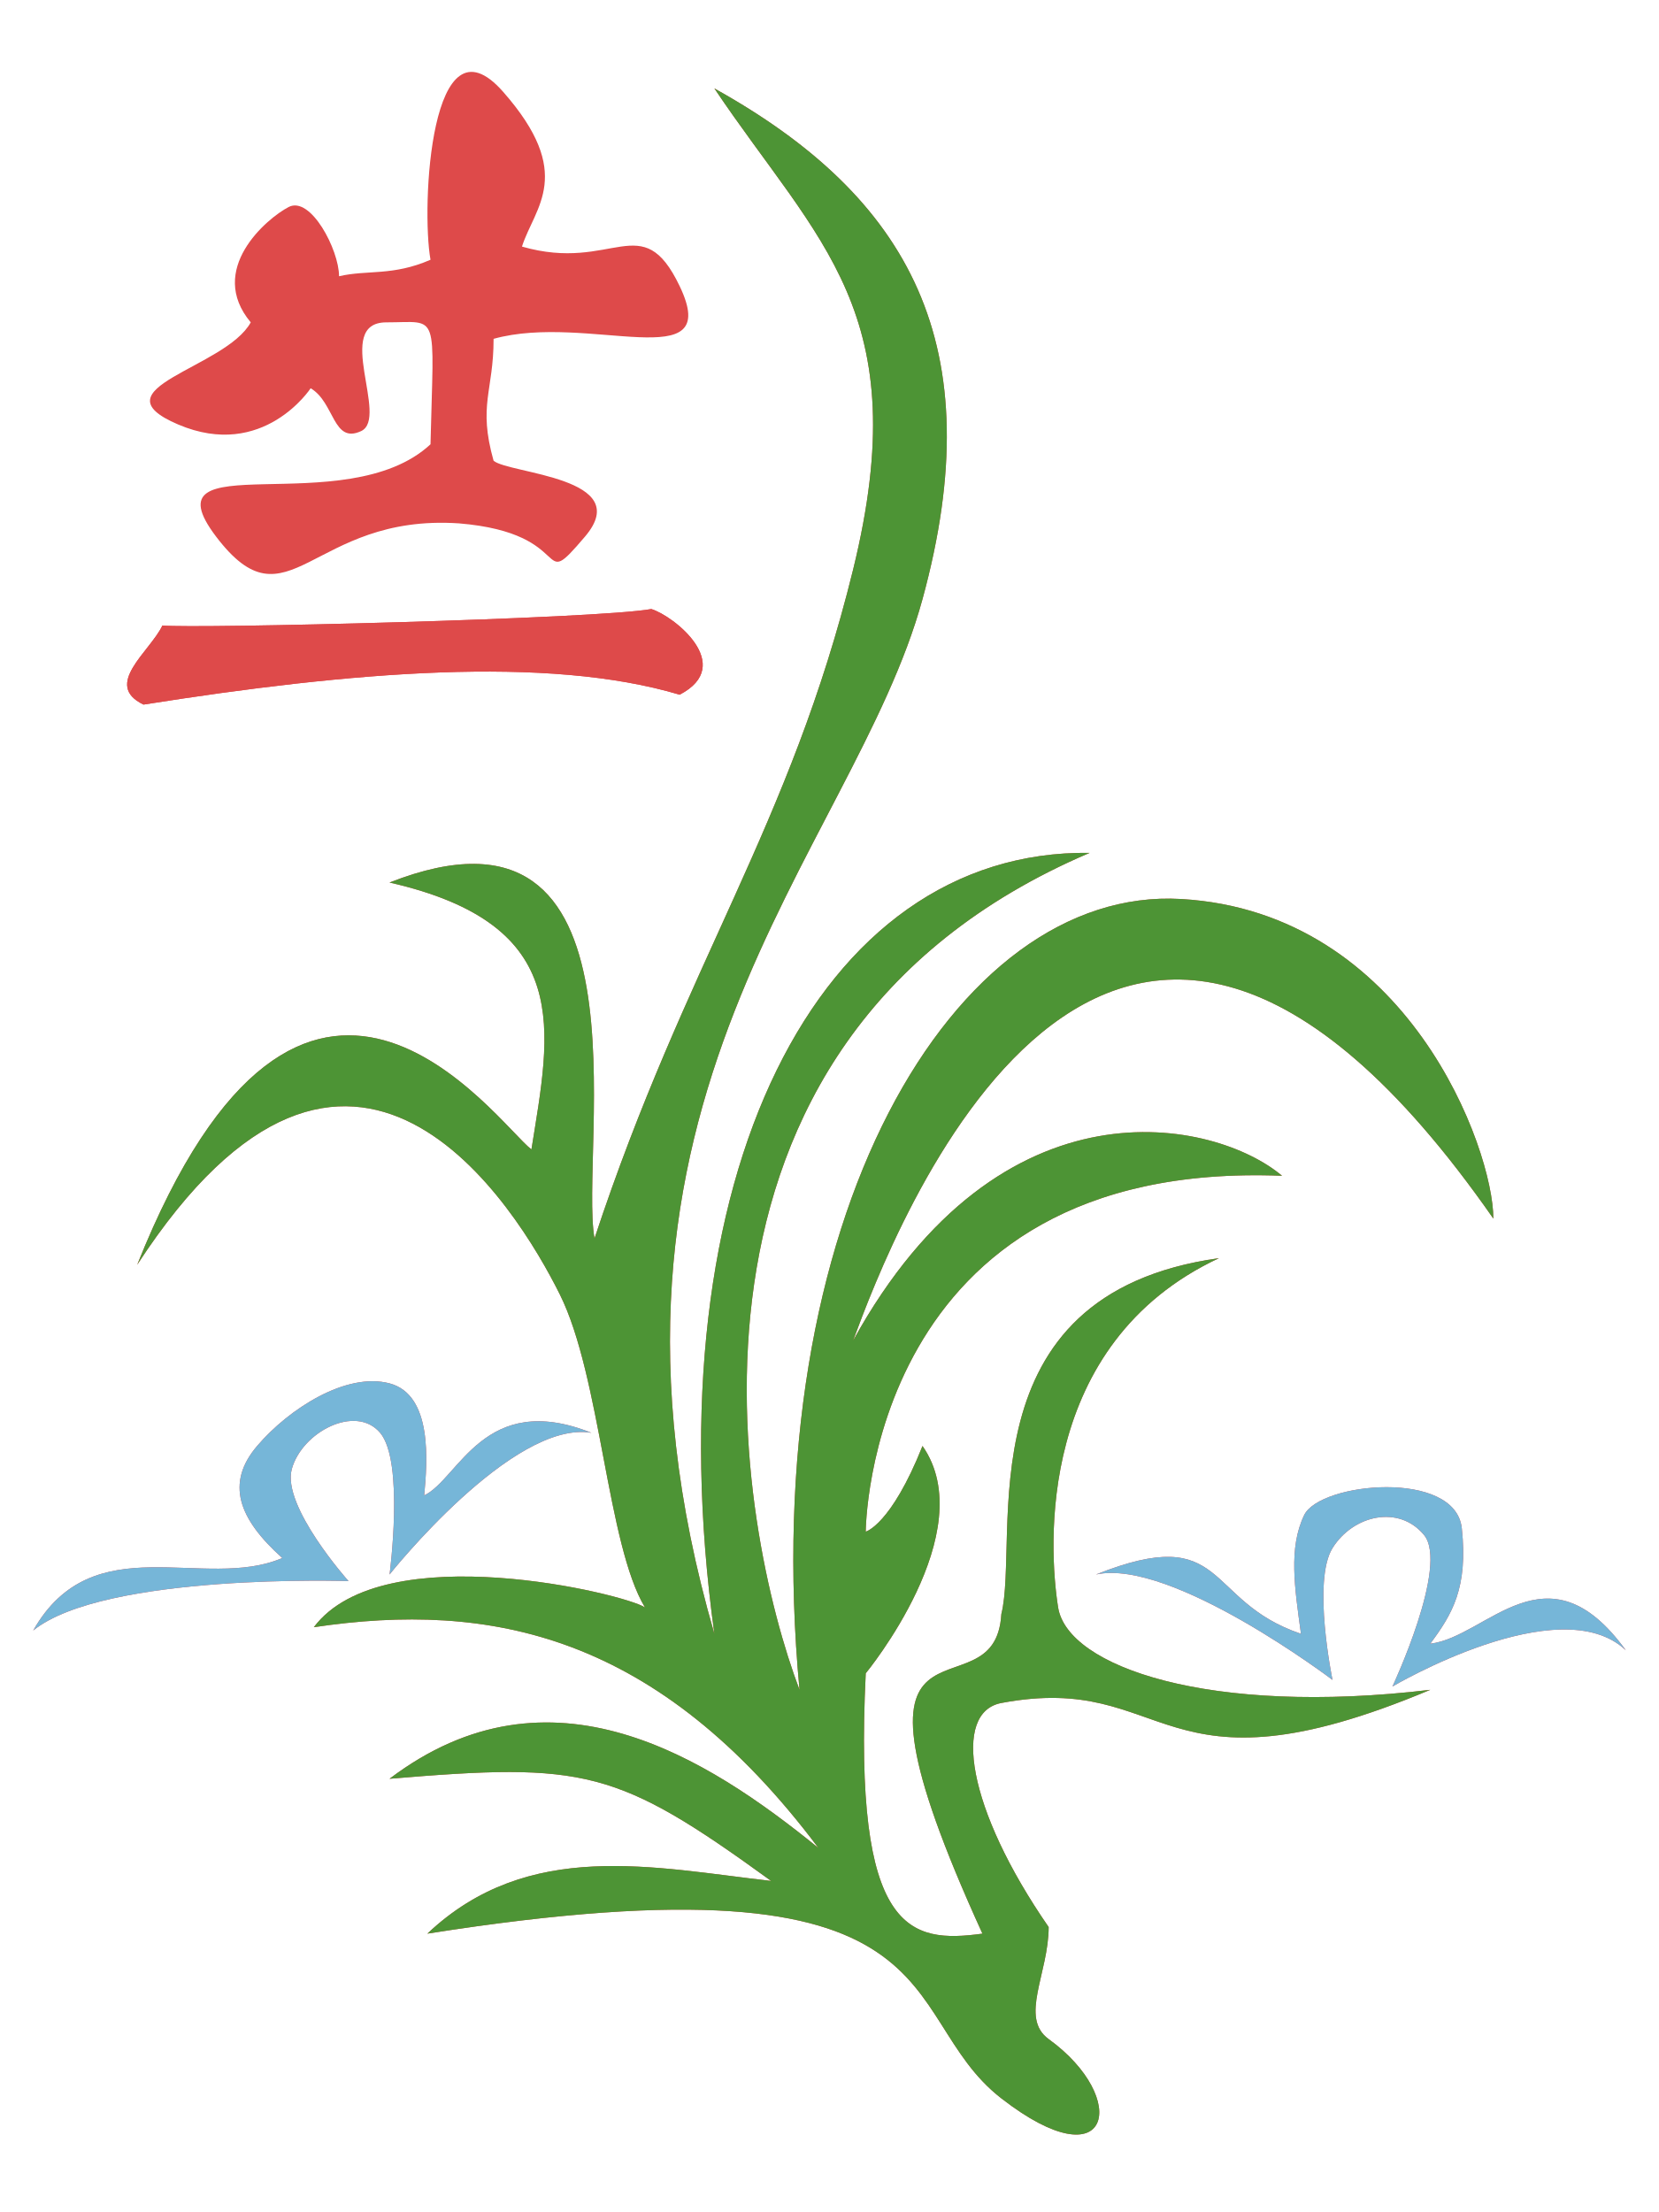
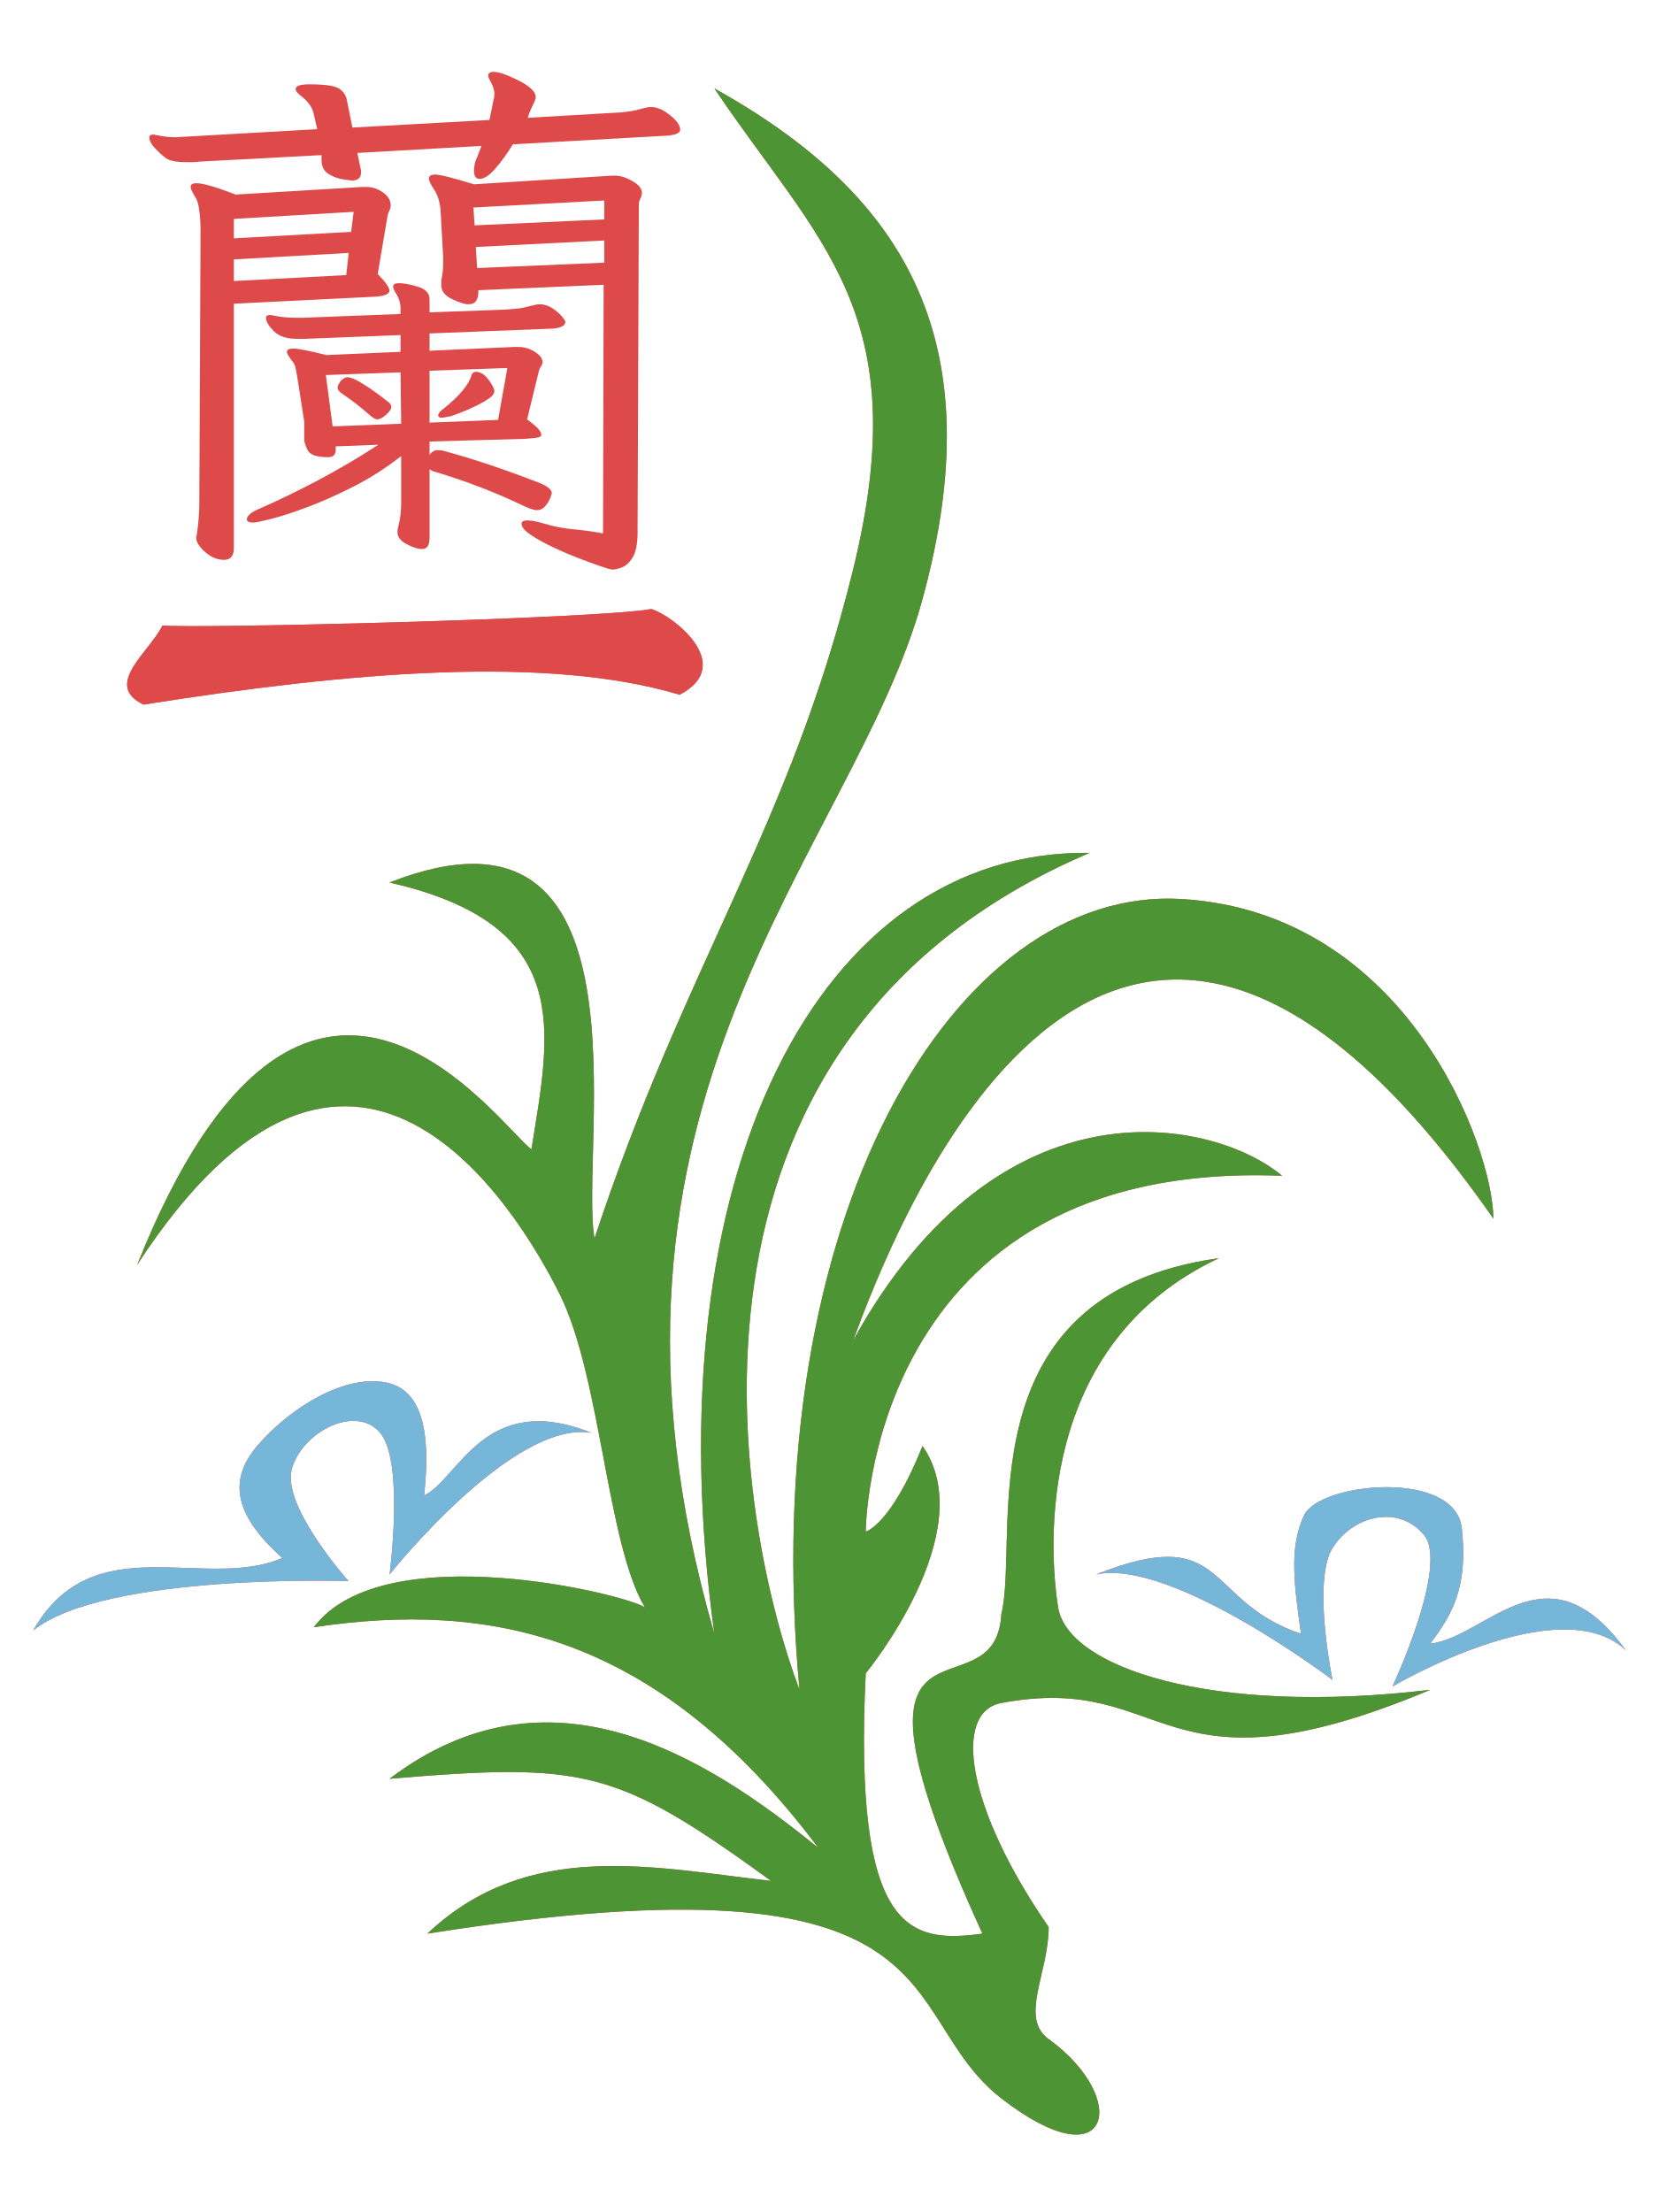
<svg xmlns="http://www.w3.org/2000/svg" viewBox="0 0 300 400" width="300" height="400" fill="none">
  <rect id="rec" width="300" height="400" x="0" y="0" fill="rgb(255,255,255)" fill-opacity="0" />
-   <path id="vec" d="M32.224 76.765C16.825 70.21 40.779 66.635 45.341 58.293C37.357 48.76 48.193 39.524 52.185 37.439C56.177 35.353 61.31 45.185 61.31 49.952C66.443 48.76 71.006 49.952 77.849 46.972C76.138 37.439 77.849 1.688 90.967 16.584C104.084 31.48 96.67 37.439 94.389 44.589C110.928 49.356 116.061 37.439 122.905 51.739C130.889 68.423 106.365 56.506 89.256 61.273C89.256 70.806 86.404 73.19 89.256 83.319C92.107 85.703 114.92 86.298 105.795 97.024C96.67 107.749 104.654 96.428 82.982 94.64C56.177 92.853 52.185 114.303 39.068 97.024C25.951 79.744 62.451 94.64 77.849 80.34C78.42 55.91 79.56 58.293 69.865 58.293C60.17 58.293 70.435 75.573 65.302 77.957C60.17 80.34 60.55 72.792 56.177 70.21C56.177 70.21 47.623 83.319 32.224 76.765Z" fill="rgb(222,74,74)" fill-rule="evenodd" />
+   <path id="vec" transform="matrix(0.1116279 0 0 -0.09771987 20.30233 92.93485)" d="M418 182Q425 175 430.0 175.0Q435 175 443.5 183.5Q452 192 452.0 198.0Q452 204 446 208Q442 212 429.0 223.0Q416 234 402.0 243.5Q388 253 381 253Q376 253 370 246Q365 238 365 234Q365 228 373 222Q386 212 397.0 202.0Q408 192 418 182ZM467 262 468 167 357 162 346 257ZM619 227Q619 234 609.5 248.5Q600 263 589 263Q584 263 582 257Q576 231 537 195Q528 188 528 182Q528 178 534 178Q536 178 544 180Q546 180 547.0 180.5Q548 181 549 181Q555 183 572.0 191.0Q589 199 604.0 209.0Q619 219 619 227ZM640 270 625 174 514 169V265ZM514 134 670 139Q680 140 687.5 141.0Q695 142 695 147Q695 151 690.0 157.5Q685 164 672 175L691 264Q692 269 694.5 273.0Q697 277 697 281Q697 291 684.5 300.0Q672 309 658 309H651L514 302V334L715 343Q723 344 728.5 347.0Q734 350 734 355Q734 358 728.0 366.0Q722 374 712.5 381.0Q703 388 692 388Q689 388 685.5 387.0Q682 386 678 385Q665 381 656.5 380.0Q648 379 635 378L514 373V397Q514 414 495.0 420.5Q476 427 464 427Q455 427 455 421Q455 417 458 411Q467 396 467 380V370L308 363H297Q278 363 262 367Q259 368 255 368Q249 368 249 363Q249 353 261.5 338.5Q274 324 299 324H312L467 331V300L347 294Q305 306 293 306Q283 306 283 300Q283 297 285.5 292.5Q288 288 292 282Q296 277 297.5 267.5Q299 258 300 251L310 178Q311 173 311.0 168.0Q311 163 311 158V137Q311 131 316.5 118.0Q322 105 350 105Q362 105 362 119V125L431 128Q384 93 334.5 63.0Q285 33 239 10Q218 0 218 -10Q218 -16 229 -16Q234 -16 258.0 -9.0Q282 -2 317.0 13.0Q352 28 391.5 51.0Q431 74 468 107V20Q468 10 467.0 -1.0Q466 -12 463 -25Q462 -28 462 -34Q462 -47 477.0 -56.0Q492 -65 502 -65Q514 -65 514 -44V83Q518 79 523 78Q601 51 668 14Q674 11 679.0 9.0Q684 7 688 7Q696 7 701.5 14.5Q707 22 709.5 29.5Q712 37 712 38Q712 48 693 57Q655 74 613.5 90.0Q572 106 539 116Q534 118 527 118Q519 118 514 109ZM383 483 379 442 197 431V471ZM797 506V465L591 455L589 494ZM391 559 387 522 197 510V546ZM797 580V545L587 534L585 567ZM143 525 141 20Q141 -7 137 -38Q137 -39 136.5 -40.5Q136 -42 136 -44Q136 -56 150.5 -70.5Q165 -85 181.0 -85.0Q197 -85 197 -63V389L426 402Q449 404 449.0 413.0Q449 422 430 444L446 552Q447 557 449.0 561.5Q451 566 451 571Q451 585 438.5 595.0Q426 605 412 605H404L200 591Q175 602 159.5 607.0Q144 612 136 612Q127 612 127 605Q127 602 129.0 597.5Q131 593 134 587Q139 580 141.0 561.0Q143 542 143 525ZM851 -33V-20L853 573Q853 578 855.5 583.5Q858 589 858 594Q858 606 842.5 616.0Q827 626 815 626H809L586 610Q535 628 523 628Q513 628 513 621Q513 617 515.5 611.5Q518 606 522 599Q531 583 532 558L536 476V467Q536 457 535.5 450.0Q535 443 533 432V423Q533 407 550.5 397.5Q568 388 577.0 388.0Q586 388 589.5 394.5Q593 401 593 410V414L796 424L795 -36Q772 -31 747.5 -28.5Q723 -26 700 -18Q682 -12 673 -12Q663 -12 663 -18Q663 -27 677.0 -38.0Q691 -49 712.0 -60.5Q733 -72 754.5 -81.5Q776 -91 791.5 -97.0Q807 -103 810 -103Q816 -103 825.5 -99.0Q835 -95 843.0 -80.5Q851 -66 851 -33ZM649 684 899 700Q920 702 920 711Q920 723 903.5 738.0Q887 753 873 753Q867 753 858 750Q838 743 808 742L673 733Q675 741 678.0 748.5Q681 756 684 763Q686 769 686 771Q686 788 651 806Q629 818 618 818Q609 818 609 811Q609 808 612 802Q619 788 619 777Q619 771 618 768L611 729L389 715L380 766Q378 779 367.5 787.0Q357 795 319 795Q297 795 297 786Q297 782 304 775Q322 760 326 742L332 712L117 698Q113 698 109.0 697.5Q105 697 102 697Q89 697 72 701Q71 701 69.5 701.5Q68 702 66 702Q60 702 60 697Q60 688 69.0 677.0Q78 666 85 660Q94 651 119 651Q124 651 129.5 651.0Q135 651 142 652L339 664V655Q339 637 350.5 629.0Q362 621 374.5 619.0Q387 617 388 617Q403 617 403 632Q403 638 402 641L397 668L598 681L591 660Q588 653 587.0 646.5Q586 640 586 635Q586 620 595 620Q606 620 620.5 639.0Q635 658 649 684Z" fill="rgb(222,74,74)" fill-rule="evenodd" />
  <path id="vec" d="M32.224 76.765C47.623 83.319 56.177 70.21 56.177 70.21C60.55 72.792 60.17 80.34 65.302 77.957C70.435 75.573 60.17 58.293 69.865 58.293C79.56 58.293 78.42 55.91 77.849 80.34C62.451 94.64 25.951 79.744 39.068 97.024C52.185 114.303 56.177 92.853 82.982 94.64C104.654 96.428 96.67 107.749 105.795 97.024C114.92 86.298 92.107 85.703 89.256 83.319C86.404 73.19 89.256 70.806 89.256 61.273C106.365 56.506 130.889 68.423 122.905 51.739C116.061 37.439 110.928 49.356 94.389 44.589C96.67 37.439 104.084 31.48 90.967 16.584C77.849 1.688 76.138 37.439 77.849 46.972C71.006 49.952 66.443 48.76 61.31 49.952C61.31 45.185 56.177 35.353 52.185 37.439C48.193 39.524 37.357 48.76 45.341 58.293C40.779 66.635 16.825 70.21 32.224 76.765ZM117.772 110.132C121.764 111.324 133.17 120.262 122.905 125.625C98.951 118.474 63.592 121.454 25.951 127.412C18.536 123.837 27.091 117.878 29.372 113.112C35.076 113.708 108.076 111.92 117.772 110.132ZM189.632 368.732C184.3 364.875 189.632 356.815 189.632 348.473C174.803 327.022 172.202 309.625 181.077 307.955C211.804 302.171 209.023 326.426 258.64 305.572C218.718 310.338 193.054 301.401 191.343 290.675C189.632 279.95 187.351 243.007 220.429 227.515C173.663 234.069 184.499 278.162 181.077 291.867C179.936 311.927 147.999 284.717 177.655 349.665C164.538 351.452 154.272 349.664 156.553 302.592C156.553 302.592 177.655 276.971 166.819 261.479C161.116 275.779 156.553 276.971 156.553 276.971C156.553 276.971 156.741 209.635 231.835 212.619C219.859 202.489 181.077 193.765 154.272 242.411C161.116 223.94 199.897 119.666 270.047 220.365C270.047 207.852 254.648 164.951 213.585 162.567C172.522 160.184 136.592 220.365 144.577 305.572C133.741 276.971 116.061 188.785 197.046 154.225C147.999 153.573 117.772 212.619 129.178 295.442C101.232 198.914 154.272 154.225 166.819 108.345C179.366 62.464 164.538 35.651 129.178 15.988C147.999 43.993 165.678 56.506 154.272 102.982C142.866 149.459 124.045 173.889 107.506 223.94C104.654 207.852 118.912 140.521 70.435 159.588C104.091 167.251 99.522 186.401 96.1 207.852C89.826 203.085 55.037 153.034 24.81 228.707C63.591 169.122 93.465 218.463 101.232 234.069C108.647 248.966 109.787 279.354 116.631 290.675C113.209 288.292 69.295 277.567 56.748 294.25C88.685 289.484 118.912 295.442 147.999 334.172C127.873 317.839 99.522 299.613 70.435 321.66C105.795 318.68 111.498 319.872 139.444 340.131C118.342 337.747 95.529 332.385 77.279 349.665C175.374 334.172 161.116 363.965 181.077 379.457C201.038 394.949 204.46 379.457 189.632 368.732ZM46.493 261.479C40.789 268.182 43.06 274.587 51.044 281.738C36.901 287.81 16.825 275.779 6 294.846C18.937 284.428 63.021 285.909 63.021 285.909C63.021 285.909 50.913 272.353 52.766 265.65C54.62 258.946 64.315 253.882 68.735 259.095C73.155 264.309 70.446 284.717 70.446 284.717C70.446 284.717 92.678 256.712 106.946 259.095C87.545 251.349 82.972 267.437 76.709 270.416C77.268 264.458 78.288 252.243 70.446 250.157C62.604 248.072 52.196 254.775 46.493 261.479ZM235.828 273.991C238.679 268.033 263.203 265.65 264.343 276.375C265.484 287.1 262.632 291.867 258.64 297.23C268.906 296.038 279.742 278.758 294 298.421C282.023 287.1 251.796 304.976 251.796 304.976C251.796 304.976 262.062 283.078 257.5 277.567C252.937 272.055 244.667 273.991 240.96 279.95C237.253 285.908 240.96 303.784 240.96 303.784C240.96 303.784 211.874 281.738 198.187 284.717C222.14 275.183 217.577 289.484 235.257 295.442C234.117 287.1 232.976 279.95 235.828 273.991Z" fill-rule="evenodd" stroke="rgb(0,0,0)" stroke-opacity="0" stroke-width="1" />
  <path id="vec" d="M117.772 110.132C108.076 111.92 35.076 113.708 29.372 113.112C27.091 117.878 18.536 123.837 25.951 127.412C63.592 121.454 98.951 118.474 122.905 125.625C133.17 120.262 121.764 111.324 117.772 110.132Z" fill="rgb(222,74,74)" fill-rule="evenodd" />
  <path id="vec" d="M117.772 110.132C108.076 111.92 35.076 113.708 29.372 113.112C27.091 117.878 18.536 123.837 25.951 127.412C63.592 121.454 98.951 118.474 122.905 125.625C133.17 120.262 121.764 111.324 117.772 110.132Z" fill="rgb(222,74,74)" fill-rule="evenodd" />
  <path id="vec" d="M32.224 76.765C47.623 83.319 56.177 70.21 56.177 70.21C60.55 72.792 60.17 80.34 65.302 77.957C70.435 75.573 60.17 58.293 69.865 58.293C79.56 58.293 78.42 55.91 77.849 80.34C62.451 94.64 25.951 79.744 39.068 97.024C52.185 114.303 56.177 92.853 82.982 94.64C104.654 96.428 96.67 107.749 105.795 97.024C114.92 86.298 92.107 85.703 89.256 83.319C86.404 73.19 89.256 70.806 89.256 61.273C106.365 56.506 130.889 68.423 122.905 51.739C116.061 37.439 110.928 49.356 94.389 44.589C96.67 37.439 104.084 31.48 90.967 16.584C77.849 1.688 76.138 37.439 77.849 46.972C71.006 49.952 66.443 48.76 61.31 49.952C61.31 45.185 56.177 35.353 52.185 37.439C48.193 39.524 37.357 48.76 45.341 58.293C40.779 66.635 16.825 70.21 32.224 76.765ZM117.772 110.132C121.764 111.324 133.17 120.262 122.905 125.625C98.951 118.474 63.592 121.454 25.951 127.412C18.536 123.837 27.091 117.878 29.372 113.112C35.076 113.708 108.076 111.92 117.772 110.132ZM189.632 368.732C184.3 364.875 189.632 356.815 189.632 348.473C174.803 327.022 172.202 309.625 181.077 307.955C211.804 302.171 209.023 326.426 258.64 305.572C218.718 310.338 193.054 301.401 191.343 290.675C189.632 279.95 187.351 243.007 220.429 227.515C173.663 234.069 184.499 278.162 181.077 291.867C179.936 311.927 147.999 284.717 177.655 349.665C164.538 351.452 154.272 349.664 156.553 302.592C156.553 302.592 177.655 276.971 166.819 261.479C161.116 275.779 156.553 276.971 156.553 276.971C156.553 276.971 156.741 209.635 231.835 212.619C219.859 202.489 181.077 193.765 154.272 242.411C161.116 223.94 199.897 119.666 270.047 220.365C270.047 207.852 254.648 164.951 213.585 162.567C172.522 160.184 136.592 220.365 144.577 305.572C133.741 276.971 116.061 188.785 197.046 154.225C147.999 153.573 117.772 212.619 129.178 295.442C101.232 198.914 154.272 154.225 166.819 108.345C179.366 62.464 164.538 35.651 129.178 15.988C147.999 43.993 165.678 56.506 154.272 102.982C142.866 149.459 124.045 173.889 107.506 223.94C104.654 207.852 118.912 140.521 70.435 159.588C104.091 167.251 99.522 186.401 96.1 207.852C89.826 203.085 55.037 153.034 24.81 228.707C63.591 169.122 93.465 218.463 101.232 234.069C108.647 248.966 109.787 279.354 116.631 290.675C113.209 288.292 69.295 277.567 56.748 294.25C88.685 289.484 118.912 295.442 147.999 334.172C127.873 317.839 99.522 299.613 70.435 321.66C105.795 318.68 111.498 319.872 139.444 340.131C118.342 337.747 95.529 332.385 77.279 349.665C175.374 334.172 161.116 363.965 181.077 379.457C201.038 394.949 204.46 379.457 189.632 368.732ZM46.493 261.479C40.789 268.182 43.06 274.587 51.044 281.738C36.901 287.81 16.825 275.779 6 294.846C18.937 284.428 63.021 285.909 63.021 285.909C63.021 285.909 50.913 272.353 52.766 265.65C54.62 258.946 64.315 253.882 68.735 259.095C73.155 264.309 70.446 284.717 70.446 284.717C70.446 284.717 92.678 256.712 106.946 259.095C87.545 251.349 82.972 267.437 76.709 270.416C77.268 264.458 78.288 252.243 70.446 250.157C62.604 248.072 52.196 254.775 46.493 261.479ZM235.828 273.991C238.679 268.033 263.203 265.65 264.343 276.375C265.484 287.1 262.632 291.867 258.64 297.23C268.906 296.038 279.742 278.758 294 298.421C282.023 287.1 251.796 304.976 251.796 304.976C251.796 304.976 262.062 283.078 257.5 277.567C252.937 272.055 244.667 273.991 240.96 279.95C237.253 285.908 240.96 303.784 240.96 303.784C240.96 303.784 211.874 281.738 198.187 284.717C222.14 275.183 217.577 289.484 235.257 295.442C234.117 287.1 232.976 279.95 235.828 273.991Z" fill-rule="evenodd" stroke="rgb(0,0,0)" stroke-opacity="0" stroke-width="1" />
  <path id="vec" d="M189.632 368.732C204.46 379.457 201.038 394.949 181.077 379.457C161.116 363.965 175.374 334.172 77.279 349.665C95.529 332.385 118.342 337.747 139.444 340.131C111.498 319.872 105.795 318.68 70.435 321.66C99.522 299.613 127.873 317.839 147.999 334.172C118.912 295.442 88.685 289.484 56.748 294.25C69.295 277.567 113.209 288.292 116.631 290.675C109.787 279.354 108.647 248.966 101.232 234.069C93.465 218.463 63.591 169.122 24.81 228.707C55.037 153.034 89.826 203.085 96.1 207.852C99.522 186.401 104.091 167.251 70.435 159.588C118.912 140.521 104.654 207.852 107.506 223.94C124.045 173.889 142.866 149.459 154.272 102.982C165.678 56.506 147.999 43.993 129.178 15.988C164.538 35.651 179.366 62.464 166.819 108.345C154.272 154.225 101.232 198.914 129.178 295.442C117.772 212.619 147.999 153.573 197.046 154.225C116.061 188.785 133.741 276.971 144.577 305.572C136.592 220.365 172.522 160.184 213.585 162.567C254.648 164.951 270.047 207.852 270.047 220.365C199.897 119.666 161.116 223.94 154.272 242.411C181.077 193.765 219.859 202.489 231.835 212.619C156.741 209.635 156.553 276.971 156.553 276.971C156.553 276.971 161.116 275.779 166.819 261.479C177.655 276.971 156.553 302.592 156.553 302.592C154.272 349.664 164.538 351.452 177.655 349.665C147.999 284.717 179.936 311.927 181.077 291.867C184.499 278.162 173.663 234.069 220.429 227.515C187.351 243.007 189.632 279.95 191.343 290.675C193.054 301.401 218.718 310.338 258.64 305.572C209.023 326.426 211.804 302.171 181.077 307.955C172.202 309.625 174.803 327.022 189.632 348.473C189.632 356.815 184.3 364.875 189.632 368.732Z" fill="rgb(222,74,74)" fill-rule="evenodd" />
  <path id="vec" d="M189.632 368.732C204.46 379.457 201.038 394.949 181.077 379.457C161.116 363.965 175.374 334.172 77.279 349.665C95.529 332.385 118.342 337.747 139.444 340.131C111.498 319.872 105.795 318.68 70.435 321.66C99.522 299.613 127.873 317.839 147.999 334.172C118.912 295.442 88.685 289.484 56.748 294.25C69.295 277.567 113.209 288.292 116.631 290.675C109.787 279.354 108.647 248.966 101.232 234.069C93.465 218.463 63.591 169.122 24.81 228.707C55.037 153.034 89.826 203.085 96.1 207.852C99.522 186.401 104.091 167.251 70.435 159.588C118.912 140.521 104.654 207.852 107.506 223.94C124.045 173.889 142.866 149.459 154.272 102.982C165.678 56.506 147.999 43.993 129.178 15.988C164.538 35.651 179.366 62.464 166.819 108.345C154.272 154.225 101.232 198.914 129.178 295.442C117.772 212.619 147.999 153.573 197.046 154.225C116.061 188.785 133.741 276.971 144.577 305.572C136.592 220.365 172.522 160.184 213.585 162.567C254.648 164.951 270.047 207.852 270.047 220.365C199.897 119.666 161.116 223.94 154.272 242.411C181.077 193.765 219.859 202.489 231.835 212.619C156.741 209.635 156.553 276.971 156.553 276.971C156.553 276.971 161.116 275.779 166.819 261.479C177.655 276.971 156.553 302.592 156.553 302.592C154.272 349.664 164.538 351.452 177.655 349.665C147.999 284.717 179.936 311.927 181.077 291.867C184.499 278.162 173.663 234.069 220.429 227.515C187.351 243.007 189.632 279.95 191.343 290.675C193.054 301.401 218.718 310.338 258.64 305.572C209.023 326.426 211.804 302.171 181.077 307.955C172.202 309.625 174.803 327.022 189.632 348.473C189.632 356.815 184.3 364.875 189.632 368.732Z" fill="rgb(77,148,53)" fill-rule="evenodd" />
  <path id="vec" d="M32.224 76.765C47.623 83.319 56.177 70.21 56.177 70.21C60.55 72.792 60.17 80.34 65.302 77.957C70.435 75.573 60.17 58.293 69.865 58.293C79.56 58.293 78.42 55.91 77.849 80.34C62.451 94.64 25.951 79.744 39.068 97.024C52.185 114.303 56.177 92.853 82.982 94.64C104.654 96.428 96.67 107.749 105.795 97.024C114.92 86.298 92.107 85.703 89.256 83.319C86.404 73.19 89.256 70.806 89.256 61.273C106.365 56.506 130.889 68.423 122.905 51.739C116.061 37.439 110.928 49.356 94.389 44.589C96.67 37.439 104.084 31.48 90.967 16.584C77.849 1.688 76.138 37.439 77.849 46.972C71.006 49.952 66.443 48.76 61.31 49.952C61.31 45.185 56.177 35.353 52.185 37.439C48.193 39.524 37.357 48.76 45.341 58.293C40.779 66.635 16.825 70.21 32.224 76.765ZM117.772 110.132C121.764 111.324 133.17 120.262 122.905 125.625C98.951 118.474 63.592 121.454 25.951 127.412C18.536 123.837 27.091 117.878 29.372 113.112C35.076 113.708 108.076 111.92 117.772 110.132ZM189.632 368.732C184.3 364.875 189.632 356.815 189.632 348.473C174.803 327.022 172.202 309.625 181.077 307.955C211.804 302.171 209.023 326.426 258.64 305.572C218.718 310.338 193.054 301.401 191.343 290.675C189.632 279.95 187.351 243.007 220.429 227.515C173.663 234.069 184.499 278.162 181.077 291.867C179.936 311.927 147.999 284.717 177.655 349.665C164.538 351.452 154.272 349.664 156.553 302.592C156.553 302.592 177.655 276.971 166.819 261.479C161.116 275.779 156.553 276.971 156.553 276.971C156.553 276.971 156.741 209.635 231.835 212.619C219.859 202.489 181.077 193.765 154.272 242.411C161.116 223.94 199.897 119.666 270.047 220.365C270.047 207.852 254.648 164.951 213.585 162.567C172.522 160.184 136.592 220.365 144.577 305.572C133.741 276.971 116.061 188.785 197.046 154.225C147.999 153.573 117.772 212.619 129.178 295.442C101.232 198.914 154.272 154.225 166.819 108.345C179.366 62.464 164.538 35.651 129.178 15.988C147.999 43.993 165.678 56.506 154.272 102.982C142.866 149.459 124.045 173.889 107.506 223.94C104.654 207.852 118.912 140.521 70.435 159.588C104.091 167.251 99.522 186.401 96.1 207.852C89.826 203.085 55.037 153.034 24.81 228.707C63.591 169.122 93.465 218.463 101.232 234.069C108.647 248.966 109.787 279.354 116.631 290.675C113.209 288.292 69.295 277.567 56.748 294.25C88.685 289.484 118.912 295.442 147.999 334.172C127.873 317.839 99.522 299.613 70.435 321.66C105.795 318.68 111.498 319.872 139.444 340.131C118.342 337.747 95.529 332.385 77.279 349.665C175.374 334.172 161.116 363.965 181.077 379.457C201.038 394.949 204.46 379.457 189.632 368.732ZM46.493 261.479C40.789 268.182 43.06 274.587 51.044 281.738C36.901 287.81 16.825 275.779 6 294.846C18.937 284.428 63.021 285.909 63.021 285.909C63.021 285.909 50.913 272.353 52.766 265.65C54.62 258.946 64.315 253.882 68.735 259.095C73.155 264.309 70.446 284.717 70.446 284.717C70.446 284.717 92.678 256.712 106.946 259.095C87.545 251.349 82.972 267.437 76.709 270.416C77.268 264.458 78.288 252.243 70.446 250.157C62.604 248.072 52.196 254.775 46.493 261.479ZM235.828 273.991C238.679 268.033 263.203 265.65 264.343 276.375C265.484 287.1 262.632 291.867 258.64 297.23C268.906 296.038 279.742 278.758 294 298.421C282.023 287.1 251.796 304.976 251.796 304.976C251.796 304.976 262.062 283.078 257.5 277.567C252.937 272.055 244.667 273.991 240.96 279.95C237.253 285.908 240.96 303.784 240.96 303.784C240.96 303.784 211.874 281.738 198.187 284.717C222.14 275.183 217.577 289.484 235.257 295.442C234.117 287.1 232.976 279.95 235.828 273.991Z" fill-rule="evenodd" stroke="rgb(0,0,0)" stroke-opacity="0" stroke-width="1" />
  <path id="vec" d="M46.493 261.479C52.196 254.775 62.604 248.072 70.446 250.157C78.288 252.243 77.268 264.458 76.709 270.416C82.972 267.437 87.545 251.349 106.946 259.095C92.678 256.712 70.446 284.717 70.446 284.717C70.446 284.717 73.155 264.309 68.735 259.095C64.315 253.882 54.62 258.946 52.766 265.65C50.913 272.353 63.021 285.909 63.021 285.909C63.021 285.909 18.937 284.428 6 294.846C16.825 275.779 36.901 287.81 51.044 281.738C43.06 274.587 40.789 268.182 46.493 261.479Z" fill="rgb(222,74,74)" fill-rule="evenodd" />
  <path id="vec" d="M46.493 261.479C52.196 254.775 62.604 248.072 70.446 250.157C78.288 252.243 77.268 264.458 76.709 270.416C82.972 267.437 87.545 251.349 106.946 259.095C92.678 256.712 70.446 284.717 70.446 284.717C70.446 284.717 73.155 264.309 68.735 259.095C64.315 253.882 54.62 258.946 52.766 265.65C50.913 272.353 63.021 285.909 63.021 285.909C63.021 285.909 18.937 284.428 6 294.846C16.825 275.779 36.901 287.81 51.044 281.738C43.06 274.587 40.789 268.182 46.493 261.479Z" fill="rgb(118,182,216)" fill-rule="evenodd" />
  <path id="vec" d="M32.224 76.765C47.623 83.319 56.177 70.21 56.177 70.21C60.55 72.792 60.17 80.34 65.302 77.957C70.435 75.573 60.17 58.293 69.865 58.293C79.56 58.293 78.42 55.91 77.849 80.34C62.451 94.64 25.951 79.744 39.068 97.024C52.185 114.303 56.177 92.853 82.982 94.64C104.654 96.428 96.67 107.749 105.795 97.024C114.92 86.298 92.107 85.703 89.256 83.319C86.404 73.19 89.256 70.806 89.256 61.273C106.365 56.506 130.889 68.423 122.905 51.739C116.061 37.439 110.928 49.356 94.389 44.589C96.67 37.439 104.084 31.48 90.967 16.584C77.849 1.688 76.138 37.439 77.849 46.972C71.006 49.952 66.443 48.76 61.31 49.952C61.31 45.185 56.177 35.353 52.185 37.439C48.193 39.524 37.357 48.76 45.341 58.293C40.779 66.635 16.825 70.21 32.224 76.765ZM117.772 110.132C121.764 111.324 133.17 120.262 122.905 125.625C98.951 118.474 63.592 121.454 25.951 127.412C18.536 123.837 27.091 117.878 29.372 113.112C35.076 113.708 108.076 111.92 117.772 110.132ZM189.632 368.732C184.3 364.875 189.632 356.815 189.632 348.473C174.803 327.022 172.202 309.625 181.077 307.955C211.804 302.171 209.023 326.426 258.64 305.572C218.718 310.338 193.054 301.401 191.343 290.675C189.632 279.95 187.351 243.007 220.429 227.515C173.663 234.069 184.499 278.162 181.077 291.867C179.936 311.927 147.999 284.717 177.655 349.665C164.538 351.452 154.272 349.664 156.553 302.592C156.553 302.592 177.655 276.971 166.819 261.479C161.116 275.779 156.553 276.971 156.553 276.971C156.553 276.971 156.741 209.635 231.835 212.619C219.859 202.489 181.077 193.765 154.272 242.411C161.116 223.94 199.897 119.666 270.047 220.365C270.047 207.852 254.648 164.951 213.585 162.567C172.522 160.184 136.592 220.365 144.577 305.572C133.741 276.971 116.061 188.785 197.046 154.225C147.999 153.573 117.772 212.619 129.178 295.442C101.232 198.914 154.272 154.225 166.819 108.345C179.366 62.464 164.538 35.651 129.178 15.988C147.999 43.993 165.678 56.506 154.272 102.982C142.866 149.459 124.045 173.889 107.506 223.94C104.654 207.852 118.912 140.521 70.435 159.588C104.091 167.251 99.522 186.401 96.1 207.852C89.826 203.085 55.037 153.034 24.81 228.707C63.591 169.122 93.465 218.463 101.232 234.069C108.647 248.966 109.787 279.354 116.631 290.675C113.209 288.292 69.295 277.567 56.748 294.25C88.685 289.484 118.912 295.442 147.999 334.172C127.873 317.839 99.522 299.613 70.435 321.66C105.795 318.68 111.498 319.872 139.444 340.131C118.342 337.747 95.529 332.385 77.279 349.665C175.374 334.172 161.116 363.965 181.077 379.457C201.038 394.949 204.46 379.457 189.632 368.732ZM46.493 261.479C40.789 268.182 43.06 274.587 51.044 281.738C36.901 287.81 16.825 275.779 6 294.846C18.937 284.428 63.021 285.909 63.021 285.909C63.021 285.909 50.913 272.353 52.766 265.65C54.62 258.946 64.315 253.882 68.735 259.095C73.155 264.309 70.446 284.717 70.446 284.717C70.446 284.717 92.678 256.712 106.946 259.095C87.545 251.349 82.972 267.437 76.709 270.416C77.268 264.458 78.288 252.243 70.446 250.157C62.604 248.072 52.196 254.775 46.493 261.479ZM235.828 273.991C238.679 268.033 263.203 265.65 264.343 276.375C265.484 287.1 262.632 291.867 258.64 297.23C268.906 296.038 279.742 278.758 294 298.421C282.023 287.1 251.796 304.976 251.796 304.976C251.796 304.976 262.062 283.078 257.5 277.567C252.937 272.055 244.667 273.991 240.96 279.95C237.253 285.908 240.96 303.784 240.96 303.784C240.96 303.784 211.874 281.738 198.187 284.717C222.14 275.183 217.577 289.484 235.257 295.442C234.117 287.1 232.976 279.95 235.828 273.991Z" fill-rule="evenodd" stroke="rgb(0,0,0)" stroke-opacity="0" stroke-width="1" />
  <path id="vec" d="M235.828 273.991C232.976 279.95 234.117 287.1 235.257 295.442C217.577 289.484 222.14 275.183 198.187 284.717C211.874 281.738 240.96 303.784 240.96 303.784C240.96 303.784 237.253 285.908 240.96 279.95C244.667 273.991 252.937 272.055 257.5 277.567C262.062 283.078 251.796 304.976 251.796 304.976C251.796 304.976 282.023 287.1 294 298.421C279.742 278.758 268.906 296.038 258.64 297.23C262.632 291.867 265.484 287.1 264.343 276.375C263.203 265.65 238.679 268.033 235.828 273.991Z" fill="rgb(222,74,74)" fill-rule="evenodd" />
  <path id="vec" d="M235.828 273.991C232.976 279.95 234.117 287.1 235.257 295.442C217.577 289.484 222.14 275.183 198.187 284.717C211.874 281.738 240.96 303.784 240.96 303.784C240.96 303.784 237.253 285.908 240.96 279.95C244.667 273.991 252.937 272.055 257.5 277.567C262.062 283.078 251.796 304.976 251.796 304.976C251.796 304.976 282.023 287.1 294 298.421C279.742 278.758 268.906 296.038 258.64 297.23C262.632 291.867 265.484 287.1 264.343 276.375C263.203 265.65 238.679 268.033 235.828 273.991Z" fill="rgb(118,182,216)" fill-rule="evenodd" />
  <path id="vec" d="M32.224 76.765C47.623 83.319 56.177 70.21 56.177 70.21C60.55 72.792 60.17 80.34 65.302 77.957C70.435 75.573 60.17 58.293 69.865 58.293C79.56 58.293 78.42 55.91 77.849 80.34C62.451 94.64 25.951 79.744 39.068 97.024C52.185 114.303 56.177 92.853 82.982 94.64C104.654 96.428 96.67 107.749 105.795 97.024C114.92 86.298 92.107 85.703 89.256 83.319C86.404 73.19 89.256 70.806 89.256 61.273C106.365 56.506 130.889 68.423 122.905 51.739C116.061 37.439 110.928 49.356 94.389 44.589C96.67 37.439 104.084 31.48 90.967 16.584C77.849 1.688 76.138 37.439 77.849 46.972C71.006 49.952 66.443 48.76 61.31 49.952C61.31 45.185 56.177 35.353 52.185 37.439C48.193 39.524 37.357 48.76 45.341 58.293C40.779 66.635 16.825 70.21 32.224 76.765ZM117.772 110.132C121.764 111.324 133.17 120.262 122.905 125.625C98.951 118.474 63.592 121.454 25.951 127.412C18.536 123.837 27.091 117.878 29.372 113.112C35.076 113.708 108.076 111.92 117.772 110.132ZM189.632 368.732C184.3 364.875 189.632 356.815 189.632 348.473C174.803 327.022 172.202 309.625 181.077 307.955C211.804 302.171 209.023 326.426 258.64 305.572C218.718 310.338 193.054 301.401 191.343 290.675C189.632 279.95 187.351 243.007 220.429 227.515C173.663 234.069 184.499 278.162 181.077 291.867C179.936 311.927 147.999 284.717 177.655 349.665C164.538 351.452 154.272 349.664 156.553 302.592C156.553 302.592 177.655 276.971 166.819 261.479C161.116 275.779 156.553 276.971 156.553 276.971C156.553 276.971 156.741 209.635 231.835 212.619C219.859 202.489 181.077 193.765 154.272 242.411C161.116 223.94 199.897 119.666 270.047 220.365C270.047 207.852 254.648 164.951 213.585 162.567C172.522 160.184 136.592 220.365 144.577 305.572C133.741 276.971 116.061 188.785 197.046 154.225C147.999 153.573 117.772 212.619 129.178 295.442C101.232 198.914 154.272 154.225 166.819 108.345C179.366 62.464 164.538 35.651 129.178 15.988C147.999 43.993 165.678 56.506 154.272 102.982C142.866 149.459 124.045 173.889 107.506 223.94C104.654 207.852 118.912 140.521 70.435 159.588C104.091 167.251 99.522 186.401 96.1 207.852C89.826 203.085 55.037 153.034 24.81 228.707C63.591 169.122 93.465 218.463 101.232 234.069C108.647 248.966 109.787 279.354 116.631 290.675C113.209 288.292 69.295 277.567 56.748 294.25C88.685 289.484 118.912 295.442 147.999 334.172C127.873 317.839 99.522 299.613 70.435 321.66C105.795 318.68 111.498 319.872 139.444 340.131C118.342 337.747 95.529 332.385 77.279 349.665C175.374 334.172 161.116 363.965 181.077 379.457C201.038 394.949 204.46 379.457 189.632 368.732ZM46.493 261.479C40.789 268.182 43.06 274.587 51.044 281.738C36.901 287.81 16.825 275.779 6 294.846C18.937 284.428 63.021 285.909 63.021 285.909C63.021 285.909 50.913 272.353 52.766 265.65C54.62 258.946 64.315 253.882 68.735 259.095C73.155 264.309 70.446 284.717 70.446 284.717C70.446 284.717 92.678 256.712 106.946 259.095C87.545 251.349 82.972 267.437 76.709 270.416C77.268 264.458 78.288 252.243 70.446 250.157C62.604 248.072 52.196 254.775 46.493 261.479ZM235.828 273.991C238.679 268.033 263.203 265.65 264.343 276.375C265.484 287.1 262.632 291.867 258.64 297.23C268.906 296.038 279.742 278.758 294 298.421C282.023 287.1 251.796 304.976 251.796 304.976C251.796 304.976 262.062 283.078 257.5 277.567C252.937 272.055 244.667 273.991 240.96 279.95C237.253 285.908 240.96 303.784 240.96 303.784C240.96 303.784 211.874 281.738 198.187 284.717C222.14 275.183 217.577 289.484 235.257 295.442C234.117 287.1 232.976 279.95 235.828 273.991Z" fill-rule="evenodd" stroke="rgb(0,0,0)" stroke-opacity="0" stroke-width="1" />
</svg>
